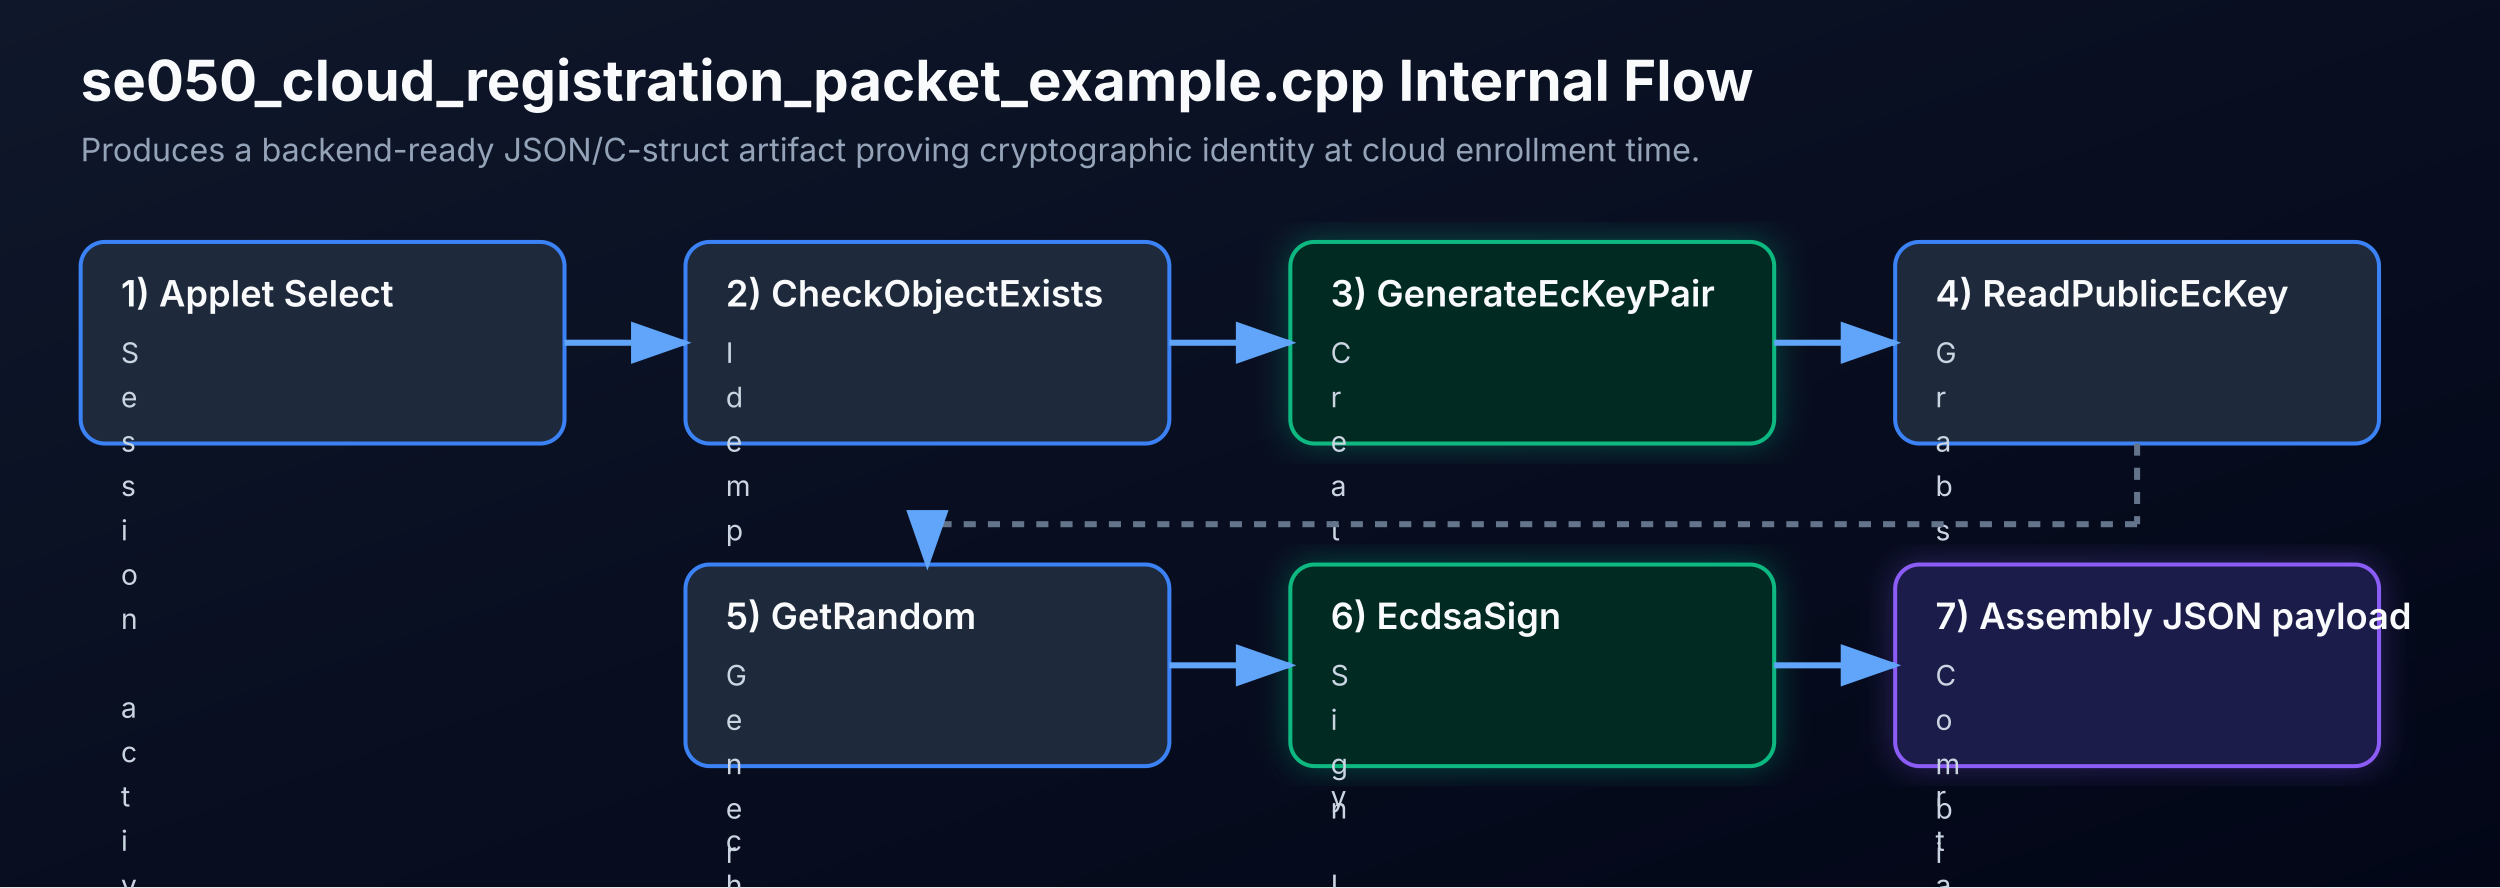
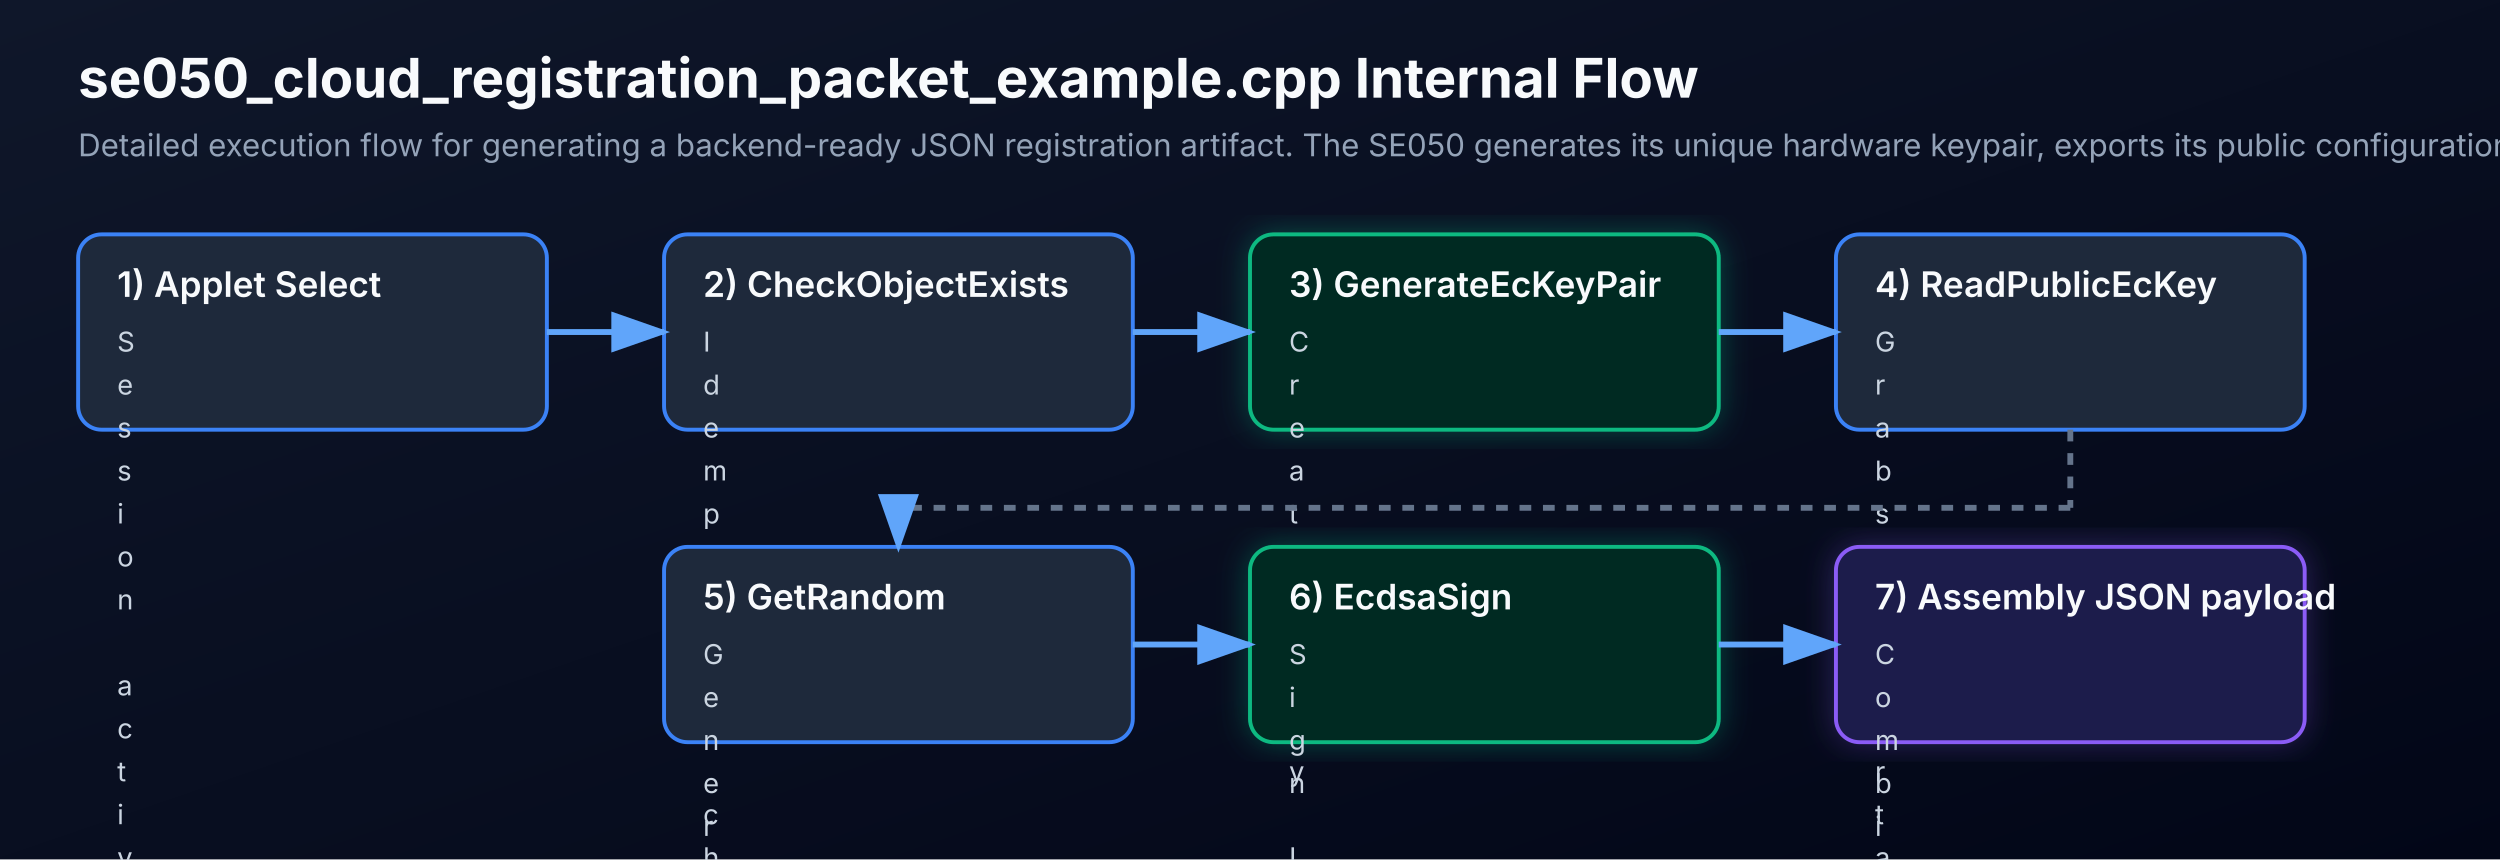
- <svg xmlns="http://www.w3.org/2000/svg" width="1240" height="440" viewBox="0 0 1240 440">
+ <svg xmlns="http://www.w3.org/2000/svg" width="1280" height="440" viewBox="0 0 1280 440">
  <defs>
    <marker id="A1" markerWidth="10" markerHeight="7" refX="9" refY="3.5" orient="auto">
      <polygon points="0 0,10 3.5,0 7" fill="#60a5fa" />
    </marker>
    <marker id="A2" markerWidth="10" markerHeight="7" refX="9" refY="3.5" orient="auto">
      <polygon points="0 0,10 3.5,0 7" fill="#34d399" />
    </marker>
    <marker id="A3" markerWidth="10" markerHeight="7" refX="9" refY="3.5" orient="auto">
      <polygon points="0 0,10 3.5,0 7" fill="#fbbf24" />
    </marker>
    <marker id="A4" markerWidth="10" markerHeight="7" refX="9" refY="3.5" orient="auto">
      <polygon points="0 0,10 3.5,0 7" fill="#c084fc" />
    </marker>
    <marker id="Agray" markerWidth="10" markerHeight="7" refX="9" refY="3.5" orient="auto">
      <polygon points="0 0,10 3.5,0 7" fill="#64748b" />
    </marker>
    <filter id="G1">
      <feDropShadow dx="0" dy="0" stdDeviation="8" flood-color="#3b82f6" flood-opacity="0.3" />
    </filter>
    <filter id="G2">
      <feDropShadow dx="0" dy="0" stdDeviation="8" flood-color="#10b981" flood-opacity="0.35" />
    </filter>
    <filter id="G3">
      <feDropShadow dx="0" dy="0" stdDeviation="8" flood-color="#8b5cf6" flood-opacity="0.3" />
    </filter>
    <filter id="G4">
      <feDropShadow dx="0" dy="0" stdDeviation="8" flood-color="#ef4444" flood-opacity="0.25" />
    </filter>
    <linearGradient id="Bg" x1="0" y1="0" x2="1" y2="1">
      <stop offset="0%" stop-color="#0f172a" />
      <stop offset="100%" stop-color="#020617" />
    </linearGradient>
  </defs>
-   <rect width="1240" height="440" fill="url(#Bg)" />
+   <rect width="1280" height="440" fill="url(#Bg)" />
  <text x="40" y="50" font-family="Inter, sans-serif" font-size="28" fill="#f8fafc" font-weight="700">se050_cloud_registration_packet_example.cpp Internal Flow</text>
-   <text x="40" y="80" font-family="Inter, sans-serif" font-size="16" fill="#94a3b8">Produces a backend-ready JSON/C-struct artifact proving cryptographic identity at cloud enrollment time.</text>
+   <text x="40" y="80" font-family="Inter, sans-serif" font-size="16" fill="#94a3b8">Detailed execution flow for generating a backend-ready JSON registration artifact. The SE050 generates its unique hardware keypair, exports its public configuration, and actively signs a challenge byte-array to mathematically prove its identity during factory enrollment.</text>
  <rect x="40" y="120" width="240" height="100" rx="12" fill="#1e293b" stroke="#3b82f6" stroke-width="2" />
  <text x="60" y="152" font-family="Inter, sans-serif" font-size="18" fill="#f8fafc" font-weight="600">1) Applet Select</text>
  <text x="60" y="180" font-family="Inter, sans-serif" font-size="14" fill="#cbd5e1" xml:space="preserve">S</text>
  <text x="60" y="202" font-family="Inter, sans-serif" font-size="14" fill="#cbd5e1" xml:space="preserve">e</text>
  <text x="60" y="224" font-family="Inter, sans-serif" font-size="14" fill="#cbd5e1" xml:space="preserve">s</text>
  <text x="60" y="246" font-family="Inter, sans-serif" font-size="14" fill="#cbd5e1" xml:space="preserve">s</text>
  <text x="60" y="268" font-family="Inter, sans-serif" font-size="14" fill="#cbd5e1" xml:space="preserve">i</text>
  <text x="60" y="290" font-family="Inter, sans-serif" font-size="14" fill="#cbd5e1" xml:space="preserve">o</text>
  <text x="60" y="312" font-family="Inter, sans-serif" font-size="14" fill="#cbd5e1" xml:space="preserve">n</text>
  <text x="60" y="334" font-family="Inter, sans-serif" font-size="14" fill="#cbd5e1" xml:space="preserve"> </text>
  <text x="60" y="356" font-family="Inter, sans-serif" font-size="14" fill="#cbd5e1" xml:space="preserve">a</text>
  <text x="60" y="378" font-family="Inter, sans-serif" font-size="14" fill="#cbd5e1" xml:space="preserve">c</text>
  <text x="60" y="400" font-family="Inter, sans-serif" font-size="14" fill="#cbd5e1" xml:space="preserve">t</text>
  <text x="60" y="422" font-family="Inter, sans-serif" font-size="14" fill="#cbd5e1" xml:space="preserve">i</text>
  <text x="60" y="444" font-family="Inter, sans-serif" font-size="14" fill="#cbd5e1" xml:space="preserve">v</text>
  <text x="60" y="466" font-family="Inter, sans-serif" font-size="14" fill="#cbd5e1" xml:space="preserve">e</text>
  <text x="60" y="488" font-family="Inter, sans-serif" font-size="14" fill="#cbd5e1" xml:space="preserve"> </text>
  <text x="60" y="510" font-family="Inter, sans-serif" font-size="14" fill="#cbd5e1" xml:space="preserve">/</text>
  <text x="60" y="532" font-family="Inter, sans-serif" font-size="14" fill="#cbd5e1" xml:space="preserve"> </text>
  <text x="60" y="554" font-family="Inter, sans-serif" font-size="14" fill="#cbd5e1" xml:space="preserve">r</text>
  <text x="60" y="576" font-family="Inter, sans-serif" font-size="14" fill="#cbd5e1" xml:space="preserve">o</text>
  <text x="60" y="598" font-family="Inter, sans-serif" font-size="14" fill="#cbd5e1" xml:space="preserve">u</text>
  <text x="60" y="620" font-family="Inter, sans-serif" font-size="14" fill="#cbd5e1" xml:space="preserve">t</text>
  <text x="60" y="642" font-family="Inter, sans-serif" font-size="14" fill="#cbd5e1" xml:space="preserve">i</text>
  <text x="60" y="664" font-family="Inter, sans-serif" font-size="14" fill="#cbd5e1" xml:space="preserve">n</text>
  <text x="60" y="686" font-family="Inter, sans-serif" font-size="14" fill="#cbd5e1" xml:space="preserve">e</text>
  <text x="60" y="708" font-family="Inter, sans-serif" font-size="14" fill="#cbd5e1" xml:space="preserve"> </text>
  <text x="60" y="730" font-family="Inter, sans-serif" font-size="14" fill="#cbd5e1" xml:space="preserve">s</text>
  <text x="60" y="752" font-family="Inter, sans-serif" font-size="14" fill="#cbd5e1" xml:space="preserve">t</text>
  <text x="60" y="774" font-family="Inter, sans-serif" font-size="14" fill="#cbd5e1" xml:space="preserve">a</text>
  <text x="60" y="796" font-family="Inter, sans-serif" font-size="14" fill="#cbd5e1" xml:space="preserve">r</text>
  <text x="60" y="818" font-family="Inter, sans-serif" font-size="14" fill="#cbd5e1" xml:space="preserve">t</text>
  <text x="60" y="840" font-family="Inter, sans-serif" font-size="14" fill="#cbd5e1" xml:space="preserve">e</text>
  <text x="60" y="862" font-family="Inter, sans-serif" font-size="14" fill="#cbd5e1" xml:space="preserve">d</text>
  <rect x="340" y="120" width="240" height="100" rx="12" fill="#1e293b" stroke="#3b82f6" stroke-width="2" />
  <text x="360" y="152" font-family="Inter, sans-serif" font-size="18" fill="#f8fafc" font-weight="600">2) CheckObjectExists</text>
  <text x="360" y="180" font-family="Inter, sans-serif" font-size="14" fill="#cbd5e1" xml:space="preserve">I</text>
  <text x="360" y="202" font-family="Inter, sans-serif" font-size="14" fill="#cbd5e1" xml:space="preserve">d</text>
  <text x="360" y="224" font-family="Inter, sans-serif" font-size="14" fill="#cbd5e1" xml:space="preserve">e</text>
  <text x="360" y="246" font-family="Inter, sans-serif" font-size="14" fill="#cbd5e1" xml:space="preserve">m</text>
  <text x="360" y="268" font-family="Inter, sans-serif" font-size="14" fill="#cbd5e1" xml:space="preserve">p</text>
  <text x="360" y="290" font-family="Inter, sans-serif" font-size="14" fill="#cbd5e1" xml:space="preserve">o</text>
  <text x="360" y="312" font-family="Inter, sans-serif" font-size="14" fill="#cbd5e1" xml:space="preserve">t</text>
  <text x="360" y="334" font-family="Inter, sans-serif" font-size="14" fill="#cbd5e1" xml:space="preserve">e</text>
  <text x="360" y="356" font-family="Inter, sans-serif" font-size="14" fill="#cbd5e1" xml:space="preserve">n</text>
  <text x="360" y="378" font-family="Inter, sans-serif" font-size="14" fill="#cbd5e1" xml:space="preserve">t</text>
  <text x="360" y="400" font-family="Inter, sans-serif" font-size="14" fill="#cbd5e1" xml:space="preserve"> </text>
  <text x="360" y="422" font-family="Inter, sans-serif" font-size="14" fill="#cbd5e1" xml:space="preserve">c</text>
  <text x="360" y="444" font-family="Inter, sans-serif" font-size="14" fill="#cbd5e1" xml:space="preserve">h</text>
  <text x="360" y="466" font-family="Inter, sans-serif" font-size="14" fill="#cbd5e1" xml:space="preserve">e</text>
  <text x="360" y="488" font-family="Inter, sans-serif" font-size="14" fill="#cbd5e1" xml:space="preserve">c</text>
  <text x="360" y="510" font-family="Inter, sans-serif" font-size="14" fill="#cbd5e1" xml:space="preserve">k</text>
  <text x="360" y="532" font-family="Inter, sans-serif" font-size="14" fill="#cbd5e1" xml:space="preserve"> </text>
  <text x="360" y="554" font-family="Inter, sans-serif" font-size="14" fill="#cbd5e1" xml:space="preserve">f</text>
  <text x="360" y="576" font-family="Inter, sans-serif" font-size="14" fill="#cbd5e1" xml:space="preserve">o</text>
  <text x="360" y="598" font-family="Inter, sans-serif" font-size="14" fill="#cbd5e1" xml:space="preserve">r</text>
  <text x="360" y="620" font-family="Inter, sans-serif" font-size="14" fill="#cbd5e1" xml:space="preserve"> </text>
  <text x="360" y="642" font-family="Inter, sans-serif" font-size="14" fill="#cbd5e1" xml:space="preserve">K</text>
  <text x="360" y="664" font-family="Inter, sans-serif" font-size="14" fill="#cbd5e1" xml:space="preserve">e</text>
  <text x="360" y="686" font-family="Inter, sans-serif" font-size="14" fill="#cbd5e1" xml:space="preserve">y</text>
  <text x="360" y="708" font-family="Inter, sans-serif" font-size="14" fill="#cbd5e1" xml:space="preserve">_</text>
  <text x="360" y="730" font-family="Inter, sans-serif" font-size="14" fill="#cbd5e1" xml:space="preserve">I</text>
  <text x="360" y="752" font-family="Inter, sans-serif" font-size="14" fill="#cbd5e1" xml:space="preserve">D</text>
  <text x="360" y="774" font-family="Inter, sans-serif" font-size="14" fill="#cbd5e1" xml:space="preserve"> </text>
  <text x="360" y="796" font-family="Inter, sans-serif" font-size="14" fill="#cbd5e1" xml:space="preserve">m</text>
  <text x="360" y="818" font-family="Inter, sans-serif" font-size="14" fill="#cbd5e1" xml:space="preserve">a</text>
  <text x="360" y="840" font-family="Inter, sans-serif" font-size="14" fill="#cbd5e1" xml:space="preserve">p</text>
  <text x="360" y="862" font-family="Inter, sans-serif" font-size="14" fill="#cbd5e1" xml:space="preserve">p</text>
  <text x="360" y="884" font-family="Inter, sans-serif" font-size="14" fill="#cbd5e1" xml:space="preserve">i</text>
  <text x="360" y="906" font-family="Inter, sans-serif" font-size="14" fill="#cbd5e1" xml:space="preserve">n</text>
  <text x="360" y="928" font-family="Inter, sans-serif" font-size="14" fill="#cbd5e1" xml:space="preserve">g</text>
  <rect x="640" y="120" width="240" height="100" rx="12" fill="#022c22" stroke="#10b981" stroke-width="2" filter="url(#G2)" />
  <text x="660" y="152" font-family="Inter, sans-serif" font-size="18" fill="#f8fafc" font-weight="600">3) GenerateEcKeyPair</text>
  <text x="660" y="180" font-family="Inter, sans-serif" font-size="14" fill="#cbd5e1" xml:space="preserve">C</text>
  <text x="660" y="202" font-family="Inter, sans-serif" font-size="14" fill="#cbd5e1" xml:space="preserve">r</text>
  <text x="660" y="224" font-family="Inter, sans-serif" font-size="14" fill="#cbd5e1" xml:space="preserve">e</text>
  <text x="660" y="246" font-family="Inter, sans-serif" font-size="14" fill="#cbd5e1" xml:space="preserve">a</text>
  <text x="660" y="268" font-family="Inter, sans-serif" font-size="14" fill="#cbd5e1" xml:space="preserve">t</text>
  <text x="660" y="290" font-family="Inter, sans-serif" font-size="14" fill="#cbd5e1" xml:space="preserve">e</text>
  <text x="660" y="312" font-family="Inter, sans-serif" font-size="14" fill="#cbd5e1" xml:space="preserve">s</text>
  <text x="660" y="334" font-family="Inter, sans-serif" font-size="14" fill="#cbd5e1" xml:space="preserve"> </text>
  <text x="660" y="356" font-family="Inter, sans-serif" font-size="14" fill="#cbd5e1" xml:space="preserve">k</text>
  <text x="660" y="378" font-family="Inter, sans-serif" font-size="14" fill="#cbd5e1" xml:space="preserve">e</text>
  <text x="660" y="400" font-family="Inter, sans-serif" font-size="14" fill="#cbd5e1" xml:space="preserve">y</text>
  <text x="660" y="422" font-family="Inter, sans-serif" font-size="14" fill="#cbd5e1" xml:space="preserve"> </text>
  <text x="660" y="444" font-family="Inter, sans-serif" font-size="14" fill="#cbd5e1" xml:space="preserve">I</text>
  <text x="660" y="466" font-family="Inter, sans-serif" font-size="14" fill="#cbd5e1" xml:space="preserve">F</text>
  <text x="660" y="488" font-family="Inter, sans-serif" font-size="14" fill="#cbd5e1" xml:space="preserve"> </text>
  <text x="660" y="510" font-family="Inter, sans-serif" font-size="14" fill="#cbd5e1" xml:space="preserve">m</text>
  <text x="660" y="532" font-family="Inter, sans-serif" font-size="14" fill="#cbd5e1" xml:space="preserve">i</text>
  <text x="660" y="554" font-family="Inter, sans-serif" font-size="14" fill="#cbd5e1" xml:space="preserve">s</text>
  <text x="660" y="576" font-family="Inter, sans-serif" font-size="14" fill="#cbd5e1" xml:space="preserve">s</text>
  <text x="660" y="598" font-family="Inter, sans-serif" font-size="14" fill="#cbd5e1" xml:space="preserve">i</text>
  <text x="660" y="620" font-family="Inter, sans-serif" font-size="14" fill="#cbd5e1" xml:space="preserve">n</text>
  <text x="660" y="642" font-family="Inter, sans-serif" font-size="14" fill="#cbd5e1" xml:space="preserve">g</text>
  <text x="660" y="664" font-family="Inter, sans-serif" font-size="14" fill="#cbd5e1" xml:space="preserve"> </text>
  <text x="660" y="686" font-family="Inter, sans-serif" font-size="14" fill="#cbd5e1" xml:space="preserve">(</text>
  <text x="660" y="708" font-family="Inter, sans-serif" font-size="14" fill="#cbd5e1" xml:space="preserve">S</text>
  <text x="660" y="730" font-family="Inter, sans-serif" font-size="14" fill="#cbd5e1" xml:space="preserve">E</text>
  <text x="660" y="752" font-family="Inter, sans-serif" font-size="14" fill="#cbd5e1" xml:space="preserve">0</text>
  <text x="660" y="774" font-family="Inter, sans-serif" font-size="14" fill="#cbd5e1" xml:space="preserve">5</text>
  <text x="660" y="796" font-family="Inter, sans-serif" font-size="14" fill="#cbd5e1" xml:space="preserve">0</text>
  <text x="660" y="818" font-family="Inter, sans-serif" font-size="14" fill="#cbd5e1" xml:space="preserve">)</text>
  <rect x="940" y="120" width="240" height="100" rx="12" fill="#1e293b" stroke="#3b82f6" stroke-width="2" />
  <text x="960" y="152" font-family="Inter, sans-serif" font-size="18" fill="#f8fafc" font-weight="600">4) ReadPublicEcKey</text>
  <text x="960" y="180" font-family="Inter, sans-serif" font-size="14" fill="#cbd5e1" xml:space="preserve">G</text>
  <text x="960" y="202" font-family="Inter, sans-serif" font-size="14" fill="#cbd5e1" xml:space="preserve">r</text>
  <text x="960" y="224" font-family="Inter, sans-serif" font-size="14" fill="#cbd5e1" xml:space="preserve">a</text>
  <text x="960" y="246" font-family="Inter, sans-serif" font-size="14" fill="#cbd5e1" xml:space="preserve">b</text>
  <text x="960" y="268" font-family="Inter, sans-serif" font-size="14" fill="#cbd5e1" xml:space="preserve">s</text>
  <text x="960" y="290" font-family="Inter, sans-serif" font-size="14" fill="#cbd5e1" xml:space="preserve"> </text>
  <text x="960" y="312" font-family="Inter, sans-serif" font-size="14" fill="#cbd5e1" xml:space="preserve">E</text>
  <text x="960" y="334" font-family="Inter, sans-serif" font-size="14" fill="#cbd5e1" xml:space="preserve">x</text>
  <text x="960" y="356" font-family="Inter, sans-serif" font-size="14" fill="#cbd5e1" xml:space="preserve">p</text>
  <text x="960" y="378" font-family="Inter, sans-serif" font-size="14" fill="#cbd5e1" xml:space="preserve">o</text>
  <text x="960" y="400" font-family="Inter, sans-serif" font-size="14" fill="#cbd5e1" xml:space="preserve">r</text>
  <text x="960" y="422" font-family="Inter, sans-serif" font-size="14" fill="#cbd5e1" xml:space="preserve">t</text>
  <text x="960" y="444" font-family="Inter, sans-serif" font-size="14" fill="#cbd5e1" xml:space="preserve">a</text>
  <text x="960" y="466" font-family="Inter, sans-serif" font-size="14" fill="#cbd5e1" xml:space="preserve">b</text>
  <text x="960" y="488" font-family="Inter, sans-serif" font-size="14" fill="#cbd5e1" xml:space="preserve">l</text>
  <text x="960" y="510" font-family="Inter, sans-serif" font-size="14" fill="#cbd5e1" xml:space="preserve">e</text>
  <text x="960" y="532" font-family="Inter, sans-serif" font-size="14" fill="#cbd5e1" xml:space="preserve"> </text>
  <text x="960" y="554" font-family="Inter, sans-serif" font-size="14" fill="#cbd5e1" xml:space="preserve">P</text>
  <text x="960" y="576" font-family="Inter, sans-serif" font-size="14" fill="#cbd5e1" xml:space="preserve">u</text>
  <text x="960" y="598" font-family="Inter, sans-serif" font-size="14" fill="#cbd5e1" xml:space="preserve">b</text>
  <text x="960" y="620" font-family="Inter, sans-serif" font-size="14" fill="#cbd5e1" xml:space="preserve">k</text>
  <text x="960" y="642" font-family="Inter, sans-serif" font-size="14" fill="#cbd5e1" xml:space="preserve">e</text>
  <text x="960" y="664" font-family="Inter, sans-serif" font-size="14" fill="#cbd5e1" xml:space="preserve">y</text>
  <text x="960" y="686" font-family="Inter, sans-serif" font-size="14" fill="#cbd5e1" xml:space="preserve"> </text>
  <text x="960" y="708" font-family="Inter, sans-serif" font-size="14" fill="#cbd5e1" xml:space="preserve">c</text>
  <text x="960" y="730" font-family="Inter, sans-serif" font-size="14" fill="#cbd5e1" xml:space="preserve">o</text>
  <text x="960" y="752" font-family="Inter, sans-serif" font-size="14" fill="#cbd5e1" xml:space="preserve">m</text>
  <text x="960" y="774" font-family="Inter, sans-serif" font-size="14" fill="#cbd5e1" xml:space="preserve">p</text>
  <text x="960" y="796" font-family="Inter, sans-serif" font-size="14" fill="#cbd5e1" xml:space="preserve">o</text>
  <text x="960" y="818" font-family="Inter, sans-serif" font-size="14" fill="#cbd5e1" xml:space="preserve">n</text>
  <text x="960" y="840" font-family="Inter, sans-serif" font-size="14" fill="#cbd5e1" xml:space="preserve">e</text>
  <text x="960" y="862" font-family="Inter, sans-serif" font-size="14" fill="#cbd5e1" xml:space="preserve">n</text>
  <text x="960" y="884" font-family="Inter, sans-serif" font-size="14" fill="#cbd5e1" xml:space="preserve">t</text>
  <rect x="340" y="280" width="240" height="100" rx="12" fill="#1e293b" stroke="#3b82f6" stroke-width="2" />
  <text x="360" y="312" font-family="Inter, sans-serif" font-size="18" fill="#f8fafc" font-weight="600">5) GetRandom</text>
  <text x="360" y="340" font-family="Inter, sans-serif" font-size="14" fill="#cbd5e1" xml:space="preserve">G</text>
  <text x="360" y="362" font-family="Inter, sans-serif" font-size="14" fill="#cbd5e1" xml:space="preserve">e</text>
  <text x="360" y="384" font-family="Inter, sans-serif" font-size="14" fill="#cbd5e1" xml:space="preserve">n</text>
  <text x="360" y="406" font-family="Inter, sans-serif" font-size="14" fill="#cbd5e1" xml:space="preserve">e</text>
  <text x="360" y="428" font-family="Inter, sans-serif" font-size="14" fill="#cbd5e1" xml:space="preserve">r</text>
  <text x="360" y="450" font-family="Inter, sans-serif" font-size="14" fill="#cbd5e1" xml:space="preserve">a</text>
  <text x="360" y="472" font-family="Inter, sans-serif" font-size="14" fill="#cbd5e1" xml:space="preserve">t</text>
  <text x="360" y="494" font-family="Inter, sans-serif" font-size="14" fill="#cbd5e1" xml:space="preserve">e</text>
  <text x="360" y="516" font-family="Inter, sans-serif" font-size="14" fill="#cbd5e1" xml:space="preserve"> </text>
  <text x="360" y="538" font-family="Inter, sans-serif" font-size="14" fill="#cbd5e1" xml:space="preserve">3</text>
  <text x="360" y="560" font-family="Inter, sans-serif" font-size="14" fill="#cbd5e1" xml:space="preserve">2</text>
  <text x="360" y="582" font-family="Inter, sans-serif" font-size="14" fill="#cbd5e1" xml:space="preserve">-</text>
  <text x="360" y="604" font-family="Inter, sans-serif" font-size="14" fill="#cbd5e1" xml:space="preserve">b</text>
  <text x="360" y="626" font-family="Inter, sans-serif" font-size="14" fill="#cbd5e1" xml:space="preserve">y</text>
  <text x="360" y="648" font-family="Inter, sans-serif" font-size="14" fill="#cbd5e1" xml:space="preserve">t</text>
  <text x="360" y="670" font-family="Inter, sans-serif" font-size="14" fill="#cbd5e1" xml:space="preserve">e</text>
  <text x="360" y="692" font-family="Inter, sans-serif" font-size="14" fill="#cbd5e1" xml:space="preserve"> </text>
  <text x="360" y="714" font-family="Inter, sans-serif" font-size="14" fill="#cbd5e1" xml:space="preserve">s</text>
  <text x="360" y="736" font-family="Inter, sans-serif" font-size="14" fill="#cbd5e1" xml:space="preserve">e</text>
  <text x="360" y="758" font-family="Inter, sans-serif" font-size="14" fill="#cbd5e1" xml:space="preserve">s</text>
  <text x="360" y="780" font-family="Inter, sans-serif" font-size="14" fill="#cbd5e1" xml:space="preserve">s</text>
  <text x="360" y="802" font-family="Inter, sans-serif" font-size="14" fill="#cbd5e1" xml:space="preserve">i</text>
  <text x="360" y="824" font-family="Inter, sans-serif" font-size="14" fill="#cbd5e1" xml:space="preserve">o</text>
  <text x="360" y="846" font-family="Inter, sans-serif" font-size="14" fill="#cbd5e1" xml:space="preserve">n</text>
  <text x="360" y="868" font-family="Inter, sans-serif" font-size="14" fill="#cbd5e1" xml:space="preserve"> </text>
  <text x="360" y="890" font-family="Inter, sans-serif" font-size="14" fill="#cbd5e1" xml:space="preserve">c</text>
  <text x="360" y="912" font-family="Inter, sans-serif" font-size="14" fill="#cbd5e1" xml:space="preserve">h</text>
  <text x="360" y="934" font-family="Inter, sans-serif" font-size="14" fill="#cbd5e1" xml:space="preserve">a</text>
  <text x="360" y="956" font-family="Inter, sans-serif" font-size="14" fill="#cbd5e1" xml:space="preserve">l</text>
  <text x="360" y="978" font-family="Inter, sans-serif" font-size="14" fill="#cbd5e1" xml:space="preserve">l</text>
  <text x="360" y="1000" font-family="Inter, sans-serif" font-size="14" fill="#cbd5e1" xml:space="preserve">e</text>
  <text x="360" y="1022" font-family="Inter, sans-serif" font-size="14" fill="#cbd5e1" xml:space="preserve">n</text>
  <text x="360" y="1044" font-family="Inter, sans-serif" font-size="14" fill="#cbd5e1" xml:space="preserve">g</text>
  <text x="360" y="1066" font-family="Inter, sans-serif" font-size="14" fill="#cbd5e1" xml:space="preserve">e</text>
  <rect x="640" y="280" width="240" height="100" rx="12" fill="#022c22" stroke="#10b981" stroke-width="2" filter="url(#G2)" />
  <text x="660" y="312" font-family="Inter, sans-serif" font-size="18" fill="#f8fafc" font-weight="600">6) EcdsaSign</text>
  <text x="660" y="340" font-family="Inter, sans-serif" font-size="14" fill="#cbd5e1" xml:space="preserve">S</text>
  <text x="660" y="362" font-family="Inter, sans-serif" font-size="14" fill="#cbd5e1" xml:space="preserve">i</text>
  <text x="660" y="384" font-family="Inter, sans-serif" font-size="14" fill="#cbd5e1" xml:space="preserve">g</text>
  <text x="660" y="406" font-family="Inter, sans-serif" font-size="14" fill="#cbd5e1" xml:space="preserve">n</text>
  <text x="660" y="428" font-family="Inter, sans-serif" font-size="14" fill="#cbd5e1" xml:space="preserve"> </text>
  <text x="660" y="450" font-family="Inter, sans-serif" font-size="14" fill="#cbd5e1" xml:space="preserve">c</text>
  <text x="660" y="472" font-family="Inter, sans-serif" font-size="14" fill="#cbd5e1" xml:space="preserve">h</text>
  <text x="660" y="494" font-family="Inter, sans-serif" font-size="14" fill="#cbd5e1" xml:space="preserve">a</text>
  <text x="660" y="516" font-family="Inter, sans-serif" font-size="14" fill="#cbd5e1" xml:space="preserve">l</text>
  <text x="660" y="538" font-family="Inter, sans-serif" font-size="14" fill="#cbd5e1" xml:space="preserve">l</text>
  <text x="660" y="560" font-family="Inter, sans-serif" font-size="14" fill="#cbd5e1" xml:space="preserve">e</text>
  <text x="660" y="582" font-family="Inter, sans-serif" font-size="14" fill="#cbd5e1" xml:space="preserve">n</text>
  <text x="660" y="604" font-family="Inter, sans-serif" font-size="14" fill="#cbd5e1" xml:space="preserve">g</text>
  <text x="660" y="626" font-family="Inter, sans-serif" font-size="14" fill="#cbd5e1" xml:space="preserve">e</text>
  <text x="660" y="648" font-family="Inter, sans-serif" font-size="14" fill="#cbd5e1" xml:space="preserve"> </text>
  <text x="660" y="670" font-family="Inter, sans-serif" font-size="14" fill="#cbd5e1" xml:space="preserve">w</text>
  <text x="660" y="692" font-family="Inter, sans-serif" font-size="14" fill="#cbd5e1" xml:space="preserve">i</text>
  <text x="660" y="714" font-family="Inter, sans-serif" font-size="14" fill="#cbd5e1" xml:space="preserve">t</text>
  <text x="660" y="736" font-family="Inter, sans-serif" font-size="14" fill="#cbd5e1" xml:space="preserve">h</text>
  <text x="660" y="758" font-family="Inter, sans-serif" font-size="14" fill="#cbd5e1" xml:space="preserve"> </text>
  <text x="660" y="780" font-family="Inter, sans-serif" font-size="14" fill="#cbd5e1" xml:space="preserve">p</text>
  <text x="660" y="802" font-family="Inter, sans-serif" font-size="14" fill="#cbd5e1" xml:space="preserve">r</text>
  <text x="660" y="824" font-family="Inter, sans-serif" font-size="14" fill="#cbd5e1" xml:space="preserve">i</text>
  <text x="660" y="846" font-family="Inter, sans-serif" font-size="14" fill="#cbd5e1" xml:space="preserve">v</text>
  <text x="660" y="868" font-family="Inter, sans-serif" font-size="14" fill="#cbd5e1" xml:space="preserve">a</text>
  <text x="660" y="890" font-family="Inter, sans-serif" font-size="14" fill="#cbd5e1" xml:space="preserve">t</text>
  <text x="660" y="912" font-family="Inter, sans-serif" font-size="14" fill="#cbd5e1" xml:space="preserve">e</text>
  <text x="660" y="934" font-family="Inter, sans-serif" font-size="14" fill="#cbd5e1" xml:space="preserve"> </text>
  <text x="660" y="956" font-family="Inter, sans-serif" font-size="14" fill="#cbd5e1" xml:space="preserve">k</text>
  <text x="660" y="978" font-family="Inter, sans-serif" font-size="14" fill="#cbd5e1" xml:space="preserve">e</text>
  <text x="660" y="1000" font-family="Inter, sans-serif" font-size="14" fill="#cbd5e1" xml:space="preserve">y</text>
  <rect x="940" y="280" width="240" height="100" rx="12" fill="#1e1b4b" stroke="#8b5cf6" stroke-width="2" filter="url(#G3)" />
  <text x="960" y="312" font-family="Inter, sans-serif" font-size="18" fill="#f8fafc" font-weight="600">7) Assembly JSON payload</text>
  <text x="960" y="340" font-family="Inter, sans-serif" font-size="14" fill="#cbd5e1" xml:space="preserve">C</text>
  <text x="960" y="362" font-family="Inter, sans-serif" font-size="14" fill="#cbd5e1" xml:space="preserve">o</text>
  <text x="960" y="384" font-family="Inter, sans-serif" font-size="14" fill="#cbd5e1" xml:space="preserve">m</text>
  <text x="960" y="406" font-family="Inter, sans-serif" font-size="14" fill="#cbd5e1" xml:space="preserve">b</text>
  <text x="960" y="428" font-family="Inter, sans-serif" font-size="14" fill="#cbd5e1" xml:space="preserve">i</text>
  <text x="960" y="450" font-family="Inter, sans-serif" font-size="14" fill="#cbd5e1" xml:space="preserve">n</text>
  <text x="960" y="472" font-family="Inter, sans-serif" font-size="14" fill="#cbd5e1" xml:space="preserve">e</text>
  <text x="960" y="494" font-family="Inter, sans-serif" font-size="14" fill="#cbd5e1" xml:space="preserve">s</text>
  <text x="960" y="516" font-family="Inter, sans-serif" font-size="14" fill="#cbd5e1" xml:space="preserve"> </text>
  <text x="960" y="538" font-family="Inter, sans-serif" font-size="14" fill="#cbd5e1" xml:space="preserve">A</text>
  <text x="960" y="560" font-family="Inter, sans-serif" font-size="14" fill="#cbd5e1" xml:space="preserve">p</text>
  <text x="960" y="582" font-family="Inter, sans-serif" font-size="14" fill="#cbd5e1" xml:space="preserve">p</text>
  <text x="960" y="604" font-family="Inter, sans-serif" font-size="14" fill="#cbd5e1" xml:space="preserve">l</text>
  <text x="960" y="626" font-family="Inter, sans-serif" font-size="14" fill="#cbd5e1" xml:space="preserve">e</text>
  <text x="960" y="648" font-family="Inter, sans-serif" font-size="14" fill="#cbd5e1" xml:space="preserve">t</text>
  <text x="960" y="670" font-family="Inter, sans-serif" font-size="14" fill="#cbd5e1" xml:space="preserve"> </text>
  <text x="960" y="692" font-family="Inter, sans-serif" font-size="14" fill="#cbd5e1" xml:space="preserve">o</text>
  <text x="960" y="714" font-family="Inter, sans-serif" font-size="14" fill="#cbd5e1" xml:space="preserve">u</text>
  <text x="960" y="736" font-family="Inter, sans-serif" font-size="14" fill="#cbd5e1" xml:space="preserve">t</text>
  <text x="960" y="758" font-family="Inter, sans-serif" font-size="14" fill="#cbd5e1" xml:space="preserve">p</text>
  <text x="960" y="780" font-family="Inter, sans-serif" font-size="14" fill="#cbd5e1" xml:space="preserve">u</text>
  <text x="960" y="802" font-family="Inter, sans-serif" font-size="14" fill="#cbd5e1" xml:space="preserve">t</text>
  <text x="960" y="824" font-family="Inter, sans-serif" font-size="14" fill="#cbd5e1" xml:space="preserve">s</text>
  <text x="960" y="846" font-family="Inter, sans-serif" font-size="14" fill="#cbd5e1" xml:space="preserve"> </text>
  <text x="960" y="868" font-family="Inter, sans-serif" font-size="14" fill="#cbd5e1" xml:space="preserve">f</text>
  <text x="960" y="890" font-family="Inter, sans-serif" font-size="14" fill="#cbd5e1" xml:space="preserve">o</text>
  <text x="960" y="912" font-family="Inter, sans-serif" font-size="14" fill="#cbd5e1" xml:space="preserve">r</text>
  <text x="960" y="934" font-family="Inter, sans-serif" font-size="14" fill="#cbd5e1" xml:space="preserve"> </text>
  <text x="960" y="956" font-family="Inter, sans-serif" font-size="14" fill="#cbd5e1" xml:space="preserve">b</text>
  <text x="960" y="978" font-family="Inter, sans-serif" font-size="14" fill="#cbd5e1" xml:space="preserve">a</text>
  <text x="960" y="1000" font-family="Inter, sans-serif" font-size="14" fill="#cbd5e1" xml:space="preserve">c</text>
  <text x="960" y="1022" font-family="Inter, sans-serif" font-size="14" fill="#cbd5e1" xml:space="preserve">k</text>
  <text x="960" y="1044" font-family="Inter, sans-serif" font-size="14" fill="#cbd5e1" xml:space="preserve">e</text>
  <text x="960" y="1066" font-family="Inter, sans-serif" font-size="14" fill="#cbd5e1" xml:space="preserve">n</text>
  <text x="960" y="1088" font-family="Inter, sans-serif" font-size="14" fill="#cbd5e1" xml:space="preserve">d</text>
  <path d="M 280 170 L 340 170" stroke="#60a5fa" stroke-width="3" marker-end="url(#A1)" />
  <path d="M 580 170 L 640 170" stroke="#60a5fa" stroke-width="3" marker-end="url(#A1)" />
  <path d="M 880 170 L 940 170" stroke="#60a5fa" stroke-width="3" marker-end="url(#A1)" />
  <path d="M 1060 220 C 1060 240.0, 1060 240.0, 1060 260" fill="none" stroke="#64748b" stroke-width="3" stroke-dasharray="6,6" />
  <path d="M 1060 260 L 460 260" stroke="#64748b" stroke-width="3" stroke-dasharray="6,6" />
  <path d="M 460 260 L 460 280" stroke="#64748b" stroke-width="3" marker-end="url(#A1)" stroke-dasharray="6,6" />
  <path d="M 580 330 L 640 330" stroke="#60a5fa" stroke-width="3" marker-end="url(#A1)" />
  <path d="M 880 330 L 940 330" stroke="#60a5fa" stroke-width="3" marker-end="url(#A1)" />
</svg>
